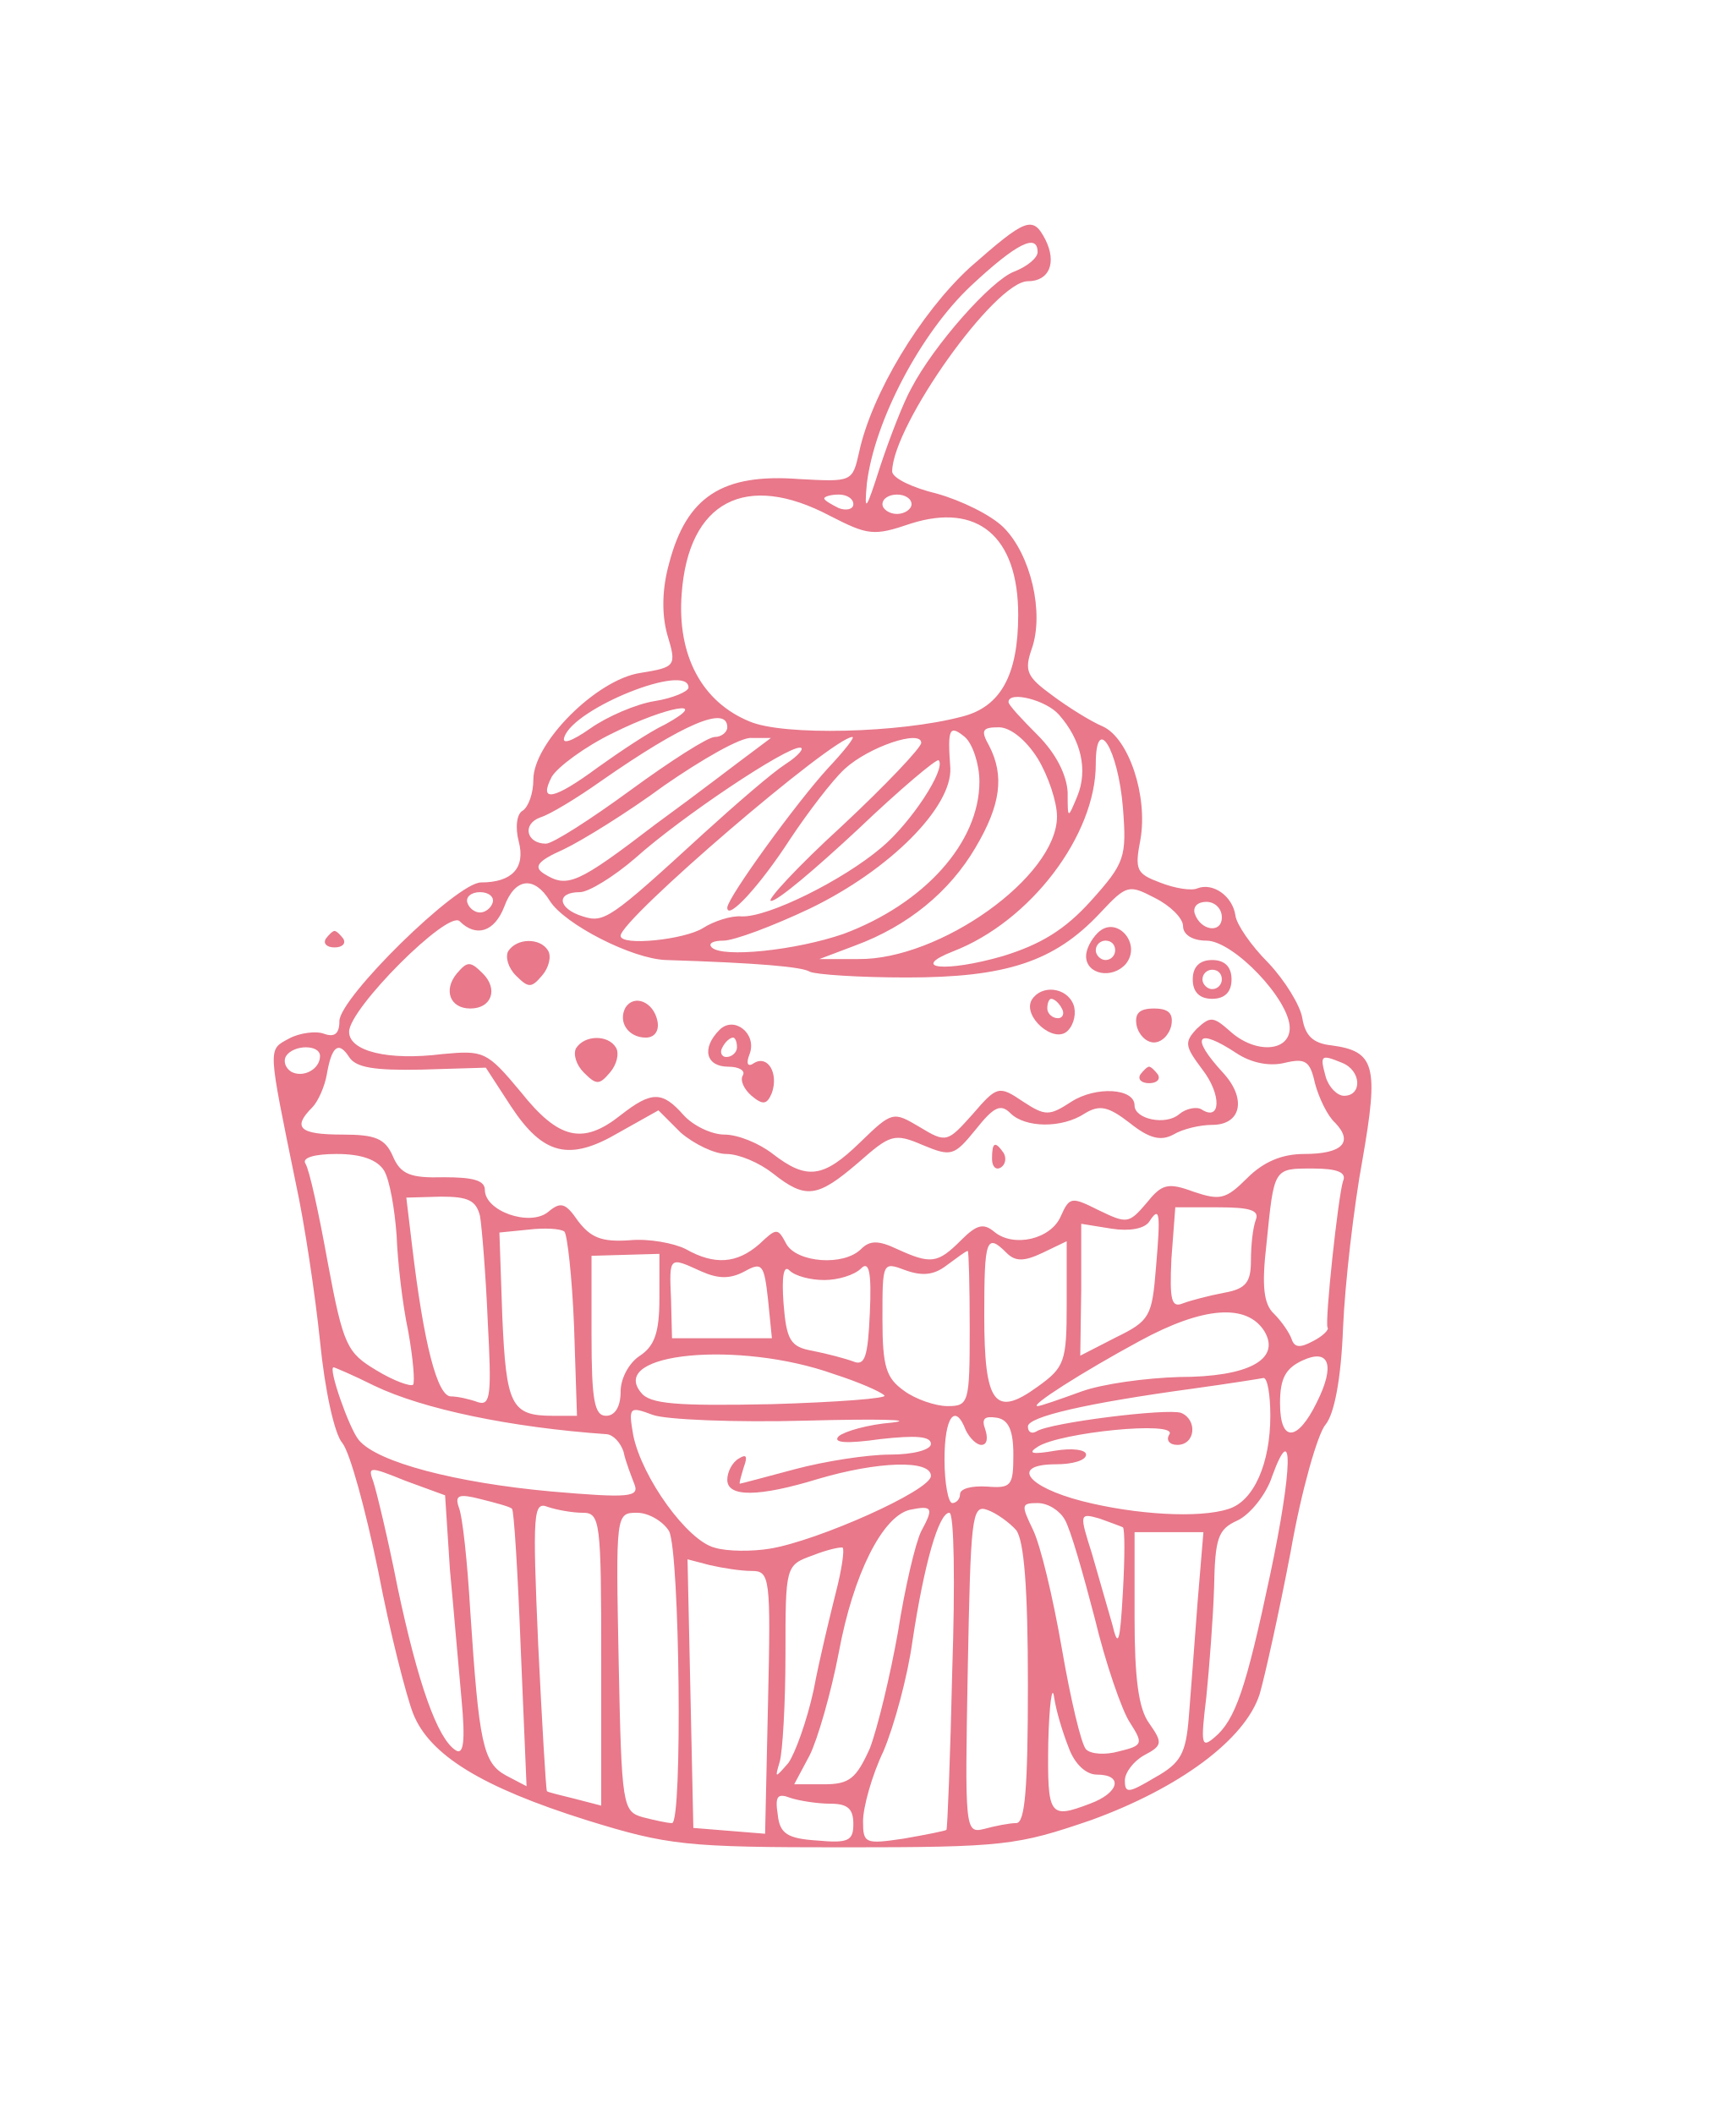
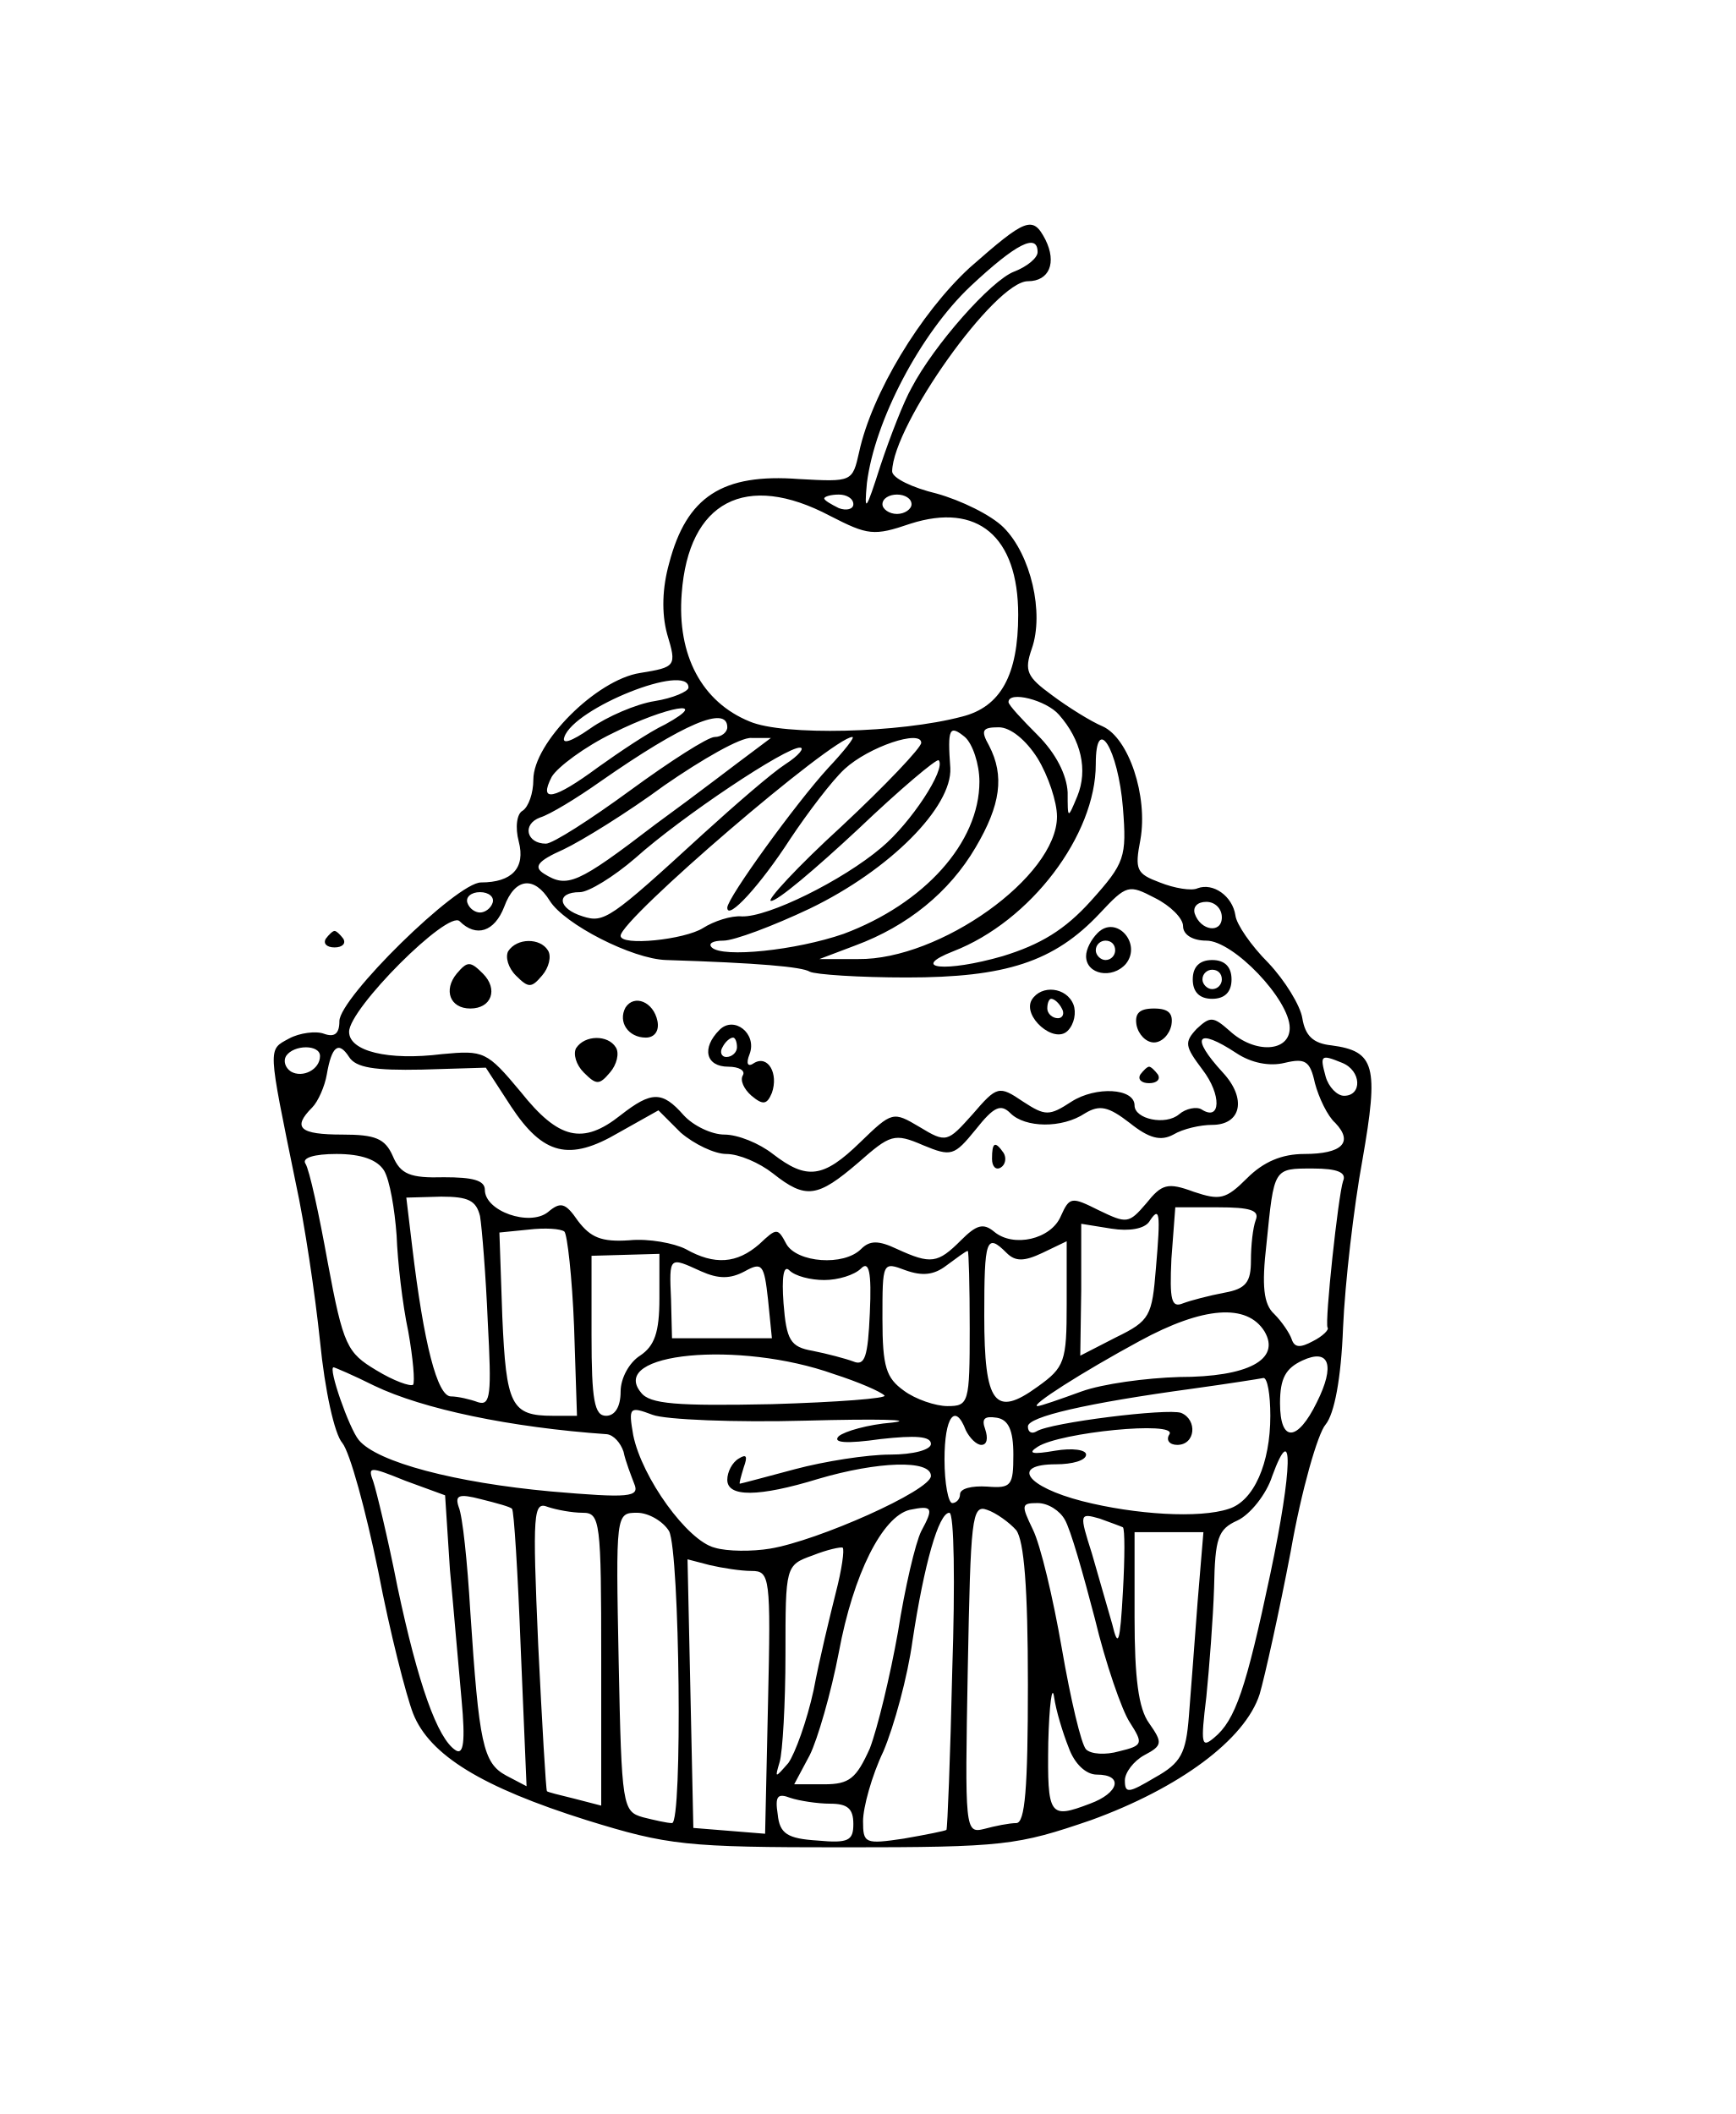
<svg xmlns="http://www.w3.org/2000/svg" version="1.0" width="179pt" height="218pt" viewBox="0 0 179 218" preserveAspectRatio="xMidYMid meet">
-   <g transform="translate(0,218) scale(0.1,-0.1)" fill="#E8788A" stroke="none">
+   <g transform="translate(0,218) scale(0.1,-0.1)" fill="currentColor" stroke="none">
    <path d="M1000 1904 c-51 -47 -101 -130 -114 -190 -7 -31 -7 -31 -62 -28 -79 6 -116 -18 -134 -87 -7 -25 -8 -51 -2 -73 10 -33 9 -34 -28 -40 -45 -7 -110 -72 -110 -110 0 -14 -5 -28 -11 -32 -6 -3 -8 -17 -4 -32 7 -27 -7 -42 -39 -42 -25 0 -146 -119 -146 -143 0 -13 -5 -17 -16 -13 -8 3 -25 1 -36 -5 -22 -12 -22 -7 7 -149 9 -41 20 -115 25 -163 5 -51 15 -96 23 -105 8 -10 24 -69 37 -132 12 -63 29 -129 36 -147 17 -43 71 -76 179 -110 84 -26 102 -28 265 -28 166 0 179 2 255 28 91 33 159 83 174 130 5 17 20 84 32 147 11 63 28 122 36 131 9 11 16 47 18 100 2 46 11 124 20 173 17 97 13 112 -32 118 -19 2 -27 10 -30 28 -2 13 -18 39 -35 57 -18 18 -33 40 -34 49 -3 20 -23 34 -39 28 -6 -3 -24 0 -39 6 -24 9 -26 13 -20 44 8 45 -12 105 -39 117 -12 5 -36 20 -52 32 -26 19 -29 25 -21 48 13 37 -1 97 -29 125 -13 13 -44 28 -69 35 -25 6 -46 16 -46 23 1 48 106 196 140 196 22 0 30 19 18 43 -13 25 -20 22 -78 -29z m70 16 c0 -6 -11 -15 -24 -20 -24 -9 -83 -76 -106 -120 -8 -14 -22 -50 -32 -80 -15 -47 -17 -50 -14 -18 8 64 55 154 107 203 47 44 69 55 69 35z m-214 -272 c39 -20 45 -21 83 -8 69 22 111 -13 111 -94 0 -62 -18 -95 -58 -105 -64 -17 -184 -20 -219 -5 -49 20 -75 68 -70 132 7 95 66 126 153 80z m24 12 c0 -5 -7 -7 -15 -4 -8 4 -15 8 -15 10 0 2 7 4 15 4 8 0 15 -4 15 -10z m60 0 c0 -5 -7 -10 -15 -10 -8 0 -15 5 -15 10 0 6 7 10 15 10 8 0 15 -4 15 -10z m-230 -189 c0 -4 -16 -11 -35 -14 -19 -3 -49 -16 -66 -28 -20 -14 -30 -17 -27 -9 10 30 128 77 128 51z m382 -28 c23 -26 30 -57 19 -84 -10 -24 -10 -24 -10 4 -1 18 -12 40 -31 59 -16 16 -30 31 -30 34 0 12 39 2 52 -13z m-406 -10 c-17 -8 -48 -29 -69 -44 -46 -34 -62 -37 -48 -10 6 10 34 31 63 45 56 28 103 36 54 9z m64 -3 c0 -5 -6 -10 -13 -10 -7 0 -46 -25 -87 -55 -41 -30 -80 -55 -87 -55 -20 0 -25 20 -6 27 10 3 38 20 62 37 86 60 131 79 131 56z m260 -56 c0 -63 -57 -126 -140 -157 -49 -17 -125 -25 -136 -14 -4 4 1 7 12 7 11 0 51 15 89 33 83 40 147 105 145 145 -3 41 -1 45 15 32 8 -7 15 -28 15 -46z m60 24 c11 -18 20 -45 20 -60 0 -62 -121 -148 -205 -147 l-40 0 37 14 c54 20 97 55 124 101 26 44 30 74 14 105 -9 16 -7 19 10 19 12 0 28 -13 40 -32z m-295 6 c-11 -8 -55 -42 -99 -74 -81 -62 -91 -66 -115 -51 -11 7 -7 13 20 25 19 9 66 38 104 66 39 27 79 50 90 49 l20 0 -20 -15z m79 -16 c-33 -36 -104 -134 -104 -144 0 -14 34 23 65 71 18 27 43 60 56 72 25 23 79 41 79 27 0 -5 -37 -44 -82 -86 -46 -42 -78 -77 -73 -77 6 -1 46 33 90 74 43 41 81 73 83 71 8 -9 -29 -65 -59 -90 -40 -34 -117 -72 -144 -71 -11 1 -29 -5 -40 -12 -19 -12 -85 -19 -85 -8 0 17 219 205 239 205 3 0 -9 -15 -25 -32z m304 -41 c4 -51 2 -57 -33 -96 -27 -30 -52 -45 -91 -57 -59 -17 -97 -13 -51 5 80 31 147 120 147 193 0 53 23 16 28 -45z m-348 45 c-14 -9 -52 -42 -85 -72 -96 -88 -102 -92 -124 -85 -26 8 -28 25 -3 25 9 0 35 16 57 35 48 43 156 115 170 114 5 0 -1 -8 -15 -17z m-243 -141 c15 -24 85 -60 120 -61 95 -3 140 -7 148 -12 6 -3 51 -6 100 -6 102 0 152 16 199 66 28 30 30 30 57 16 16 -8 29 -21 29 -29 0 -9 10 -15 24 -15 28 0 86 -61 86 -90 0 -25 -36 -27 -62 -3 -17 15 -20 15 -34 2 -13 -14 -12 -18 6 -42 20 -26 19 -54 -1 -41 -5 3 -16 1 -23 -5 -14 -12 -46 -5 -46 9 0 18 -40 20 -65 4 -23 -15 -27 -15 -50 0 -25 17 -27 16 -52 -13 -26 -29 -27 -30 -55 -13 -27 16 -28 16 -61 -16 -38 -37 -55 -39 -90 -12 -14 11 -36 20 -50 20 -13 0 -32 9 -42 20 -22 25 -33 25 -65 0 -39 -31 -64 -25 -103 24 -35 42 -38 43 -81 39 -56 -7 -96 3 -96 23 0 24 102 126 114 114 17 -17 36 -11 46 15 11 30 31 32 47 6z m-59 -2 c-2 -6 -8 -10 -13 -10 -5 0 -11 4 -13 10 -2 6 4 11 13 11 9 0 15 -5 13 -11z m752 -15 c0 -17 -22 -14 -28 4 -2 7 3 12 12 12 9 0 16 -7 16 -16z m15 -140 c15 -10 34 -14 50 -10 21 5 26 2 31 -21 4 -15 13 -34 21 -41 19 -20 7 -32 -32 -32 -23 0 -42 -8 -59 -25 -22 -22 -28 -23 -55 -14 -27 10 -33 8 -49 -12 -18 -21 -20 -21 -49 -7 -28 14 -30 14 -39 -6 -10 -24 -49 -33 -69 -16 -11 9 -18 7 -34 -9 -24 -24 -31 -25 -66 -9 -19 9 -28 9 -37 0 -18 -18 -66 -14 -77 5 -9 17 -10 17 -28 0 -23 -20 -46 -22 -76 -5 -12 6 -38 11 -58 9 -29 -2 -40 3 -53 20 -13 19 -18 20 -31 9 -19 -15 -65 1 -65 23 0 10 -13 13 -42 13 -35 -1 -45 3 -53 22 -8 18 -18 22 -52 22 -44 0 -52 7 -31 28 6 6 13 22 15 34 5 29 12 35 23 18 7 -11 26 -14 75 -13 l66 2 26 -40 c33 -50 60 -57 111 -27 l41 23 23 -23 c14 -12 35 -22 47 -22 13 0 34 -9 48 -20 34 -27 46 -25 88 11 33 29 37 31 67 18 29 -12 32 -11 54 16 19 24 26 27 36 17 15 -15 53 -16 77 0 15 9 24 7 46 -10 20 -16 32 -19 45 -12 10 6 28 10 40 10 30 0 36 27 11 54 -34 37 -27 47 14 20z m-945 -3 c0 -14 -18 -23 -30 -16 -6 4 -8 11 -5 16 8 12 35 12 35 0z m1054 -7 c20 -8 21 -34 2 -34 -7 0 -16 9 -19 20 -6 22 -5 23 17 14z m-988 -111 c6 -10 11 -40 13 -67 1 -27 6 -71 12 -99 5 -28 7 -52 5 -55 -3 -2 -20 4 -38 15 -30 18 -34 25 -50 111 -9 50 -19 96 -23 102 -4 6 9 10 32 10 26 0 42 -6 49 -17z m989 -11 c-5 -15 -19 -145 -16 -151 2 -2 -5 -9 -15 -14 -13 -7 -19 -7 -22 2 -2 6 -10 18 -18 26 -11 10 -13 29 -8 72 8 79 7 78 48 78 25 0 35 -4 31 -13z m-890 -36 c2 -12 6 -61 8 -109 4 -75 3 -87 -10 -83 -8 3 -21 6 -28 6 -14 0 -28 54 -40 155 l-6 50 36 1 c28 0 36 -4 40 -20z m800 -4 c-3 -8 -5 -26 -5 -42 0 -22 -5 -29 -27 -33 -16 -3 -35 -8 -43 -11 -12 -5 -14 3 -12 46 l4 53 44 0 c33 0 43 -3 39 -13z m-103 -50 c-4 -49 -6 -54 -41 -71 l-37 -19 1 68 0 68 31 -5 c19 -3 34 0 39 7 11 17 12 10 7 -48z m-600 -60 l3 -92 -25 0 c-43 0 -48 11 -52 102 l-3 87 30 3 c17 2 33 1 37 -2 3 -3 8 -47 10 -98z m446 76 c9 -9 18 -9 37 0 l25 12 0 -65 c0 -59 -2 -65 -30 -85 -44 -32 -55 -18 -55 73 0 79 2 86 23 65z m-358 -47 c0 -35 -5 -49 -20 -59 -11 -7 -20 -23 -20 -37 0 -16 -6 -25 -15 -25 -12 0 -15 16 -15 83 l0 82 35 1 35 1 0 -46z m320 -31 c0 -77 -1 -80 -23 -80 -12 0 -33 7 -45 16 -18 13 -22 24 -22 74 0 59 0 59 24 50 17 -6 29 -5 42 5 11 8 20 15 22 15 1 0 2 -36 2 -80z m-277 59 c18 -8 30 -8 45 0 18 10 20 7 24 -29 l4 -40 -52 0 -51 0 -1 40 c-2 45 -2 44 31 29z m127 -9 c14 0 31 5 38 12 8 8 11 -3 9 -46 -2 -45 -5 -55 -17 -50 -8 3 -27 8 -42 11 -23 4 -27 11 -30 49 -2 27 0 40 6 34 6 -6 22 -10 36 -10z m454 -53 c17 -29 -17 -47 -88 -47 -34 -1 -79 -7 -101 -15 -22 -8 -42 -15 -45 -15 -9 0 46 35 105 67 66 36 111 39 129 10z m-444 -44 c25 -8 48 -18 52 -22 4 -3 -49 -7 -116 -9 -98 -2 -126 0 -135 12 -34 41 101 54 199 19z m498 -29 c-20 -41 -38 -42 -38 -1 0 26 6 36 23 44 28 13 34 -5 15 -43z m-972 17 c50 -24 140 -43 240 -50 7 -1 14 -9 17 -18 2 -10 8 -25 11 -33 6 -14 -5 -15 -86 -8 -98 9 -179 30 -198 53 -10 12 -32 75 -26 75 1 0 20 -8 42 -19z m924 -31 c0 -49 -17 -88 -43 -96 -30 -10 -96 -6 -151 8 -58 15 -74 38 -27 38 17 0 31 4 31 10 0 5 -14 7 -32 4 -23 -4 -29 -3 -18 4 23 15 144 27 136 13 -4 -6 0 -11 8 -11 19 0 21 26 4 33 -14 5 -135 -10 -149 -19 -5 -3 -9 -1 -9 5 0 10 60 24 170 39 36 5 68 10 73 11 4 0 7 -17 7 -39z m-479 -5 c74 2 114 1 89 -2 -25 -2 -49 -9 -55 -14 -7 -7 8 -8 43 -3 36 4 52 3 52 -5 0 -6 -18 -11 -42 -11 -24 0 -68 -7 -98 -15 -30 -8 -56 -15 -57 -15 -1 0 1 7 4 17 4 11 3 14 -5 9 -7 -4 -12 -14 -12 -22 0 -18 32 -18 94 1 61 18 116 20 116 3 0 -15 -117 -67 -166 -75 -18 -3 -44 -3 -57 1 -28 7 -75 72 -84 116 -5 29 -4 30 20 21 13 -5 85 -8 158 -6z m165 -10 c4 -8 11 -15 16 -15 6 0 7 7 4 16 -4 11 -1 14 12 12 12 -2 17 -13 17 -38 0 -32 -2 -35 -27 -33 -16 1 -28 -2 -28 -8 0 -5 -4 -9 -8 -9 -4 0 -8 20 -8 45 0 44 11 59 22 30z m314 -148 c-25 -118 -36 -151 -58 -169 -13 -11 -14 -7 -8 42 3 30 7 81 8 113 1 51 4 60 24 69 13 6 30 27 36 46 22 60 21 8 -2 -101z m-846 4 c4 -42 9 -102 12 -134 4 -43 2 -57 -6 -52 -19 12 -39 69 -60 168 -10 51 -22 100 -25 109 -6 16 -4 16 33 1 l41 -15 5 -77z m64 63 c2 -1 6 -66 9 -144 l6 -142 -21 11 c-24 13 -28 33 -37 169 -3 51 -8 99 -12 108 -4 12 0 14 23 8 16 -4 31 -8 32 -10z m73 -4 c18 0 19 -9 19 -151 l0 -151 -27 7 c-16 4 -29 7 -29 8 -1 1 -5 69 -9 151 -6 137 -5 148 10 142 9 -3 25 -6 36 -6z m349 -19 c-6 -12 -17 -59 -24 -104 -8 -45 -21 -99 -29 -120 -14 -31 -21 -37 -47 -37 l-31 0 16 30 c8 16 22 64 30 106 15 81 45 140 73 147 24 5 25 2 12 -22z m98 1 c8 -11 12 -59 12 -159 0 -108 -3 -143 -12 -143 -7 0 -22 -3 -33 -6 -20 -5 -20 -1 -17 165 3 155 4 170 20 164 9 -3 23 -13 30 -21z m50 11 c6 -10 19 -56 31 -102 11 -46 28 -95 36 -107 14 -22 14 -24 -11 -30 -14 -4 -29 -3 -34 2 -5 5 -16 52 -25 104 -9 52 -22 107 -30 123 -12 25 -12 27 5 27 11 0 23 -8 28 -17z m-408 -12 c11 -22 14 -301 3 -301 -5 0 -18 3 -30 6 -21 6 -22 11 -25 160 -3 153 -3 154 19 154 12 0 27 -9 33 -19z m292 -143 c-2 -90 -5 -164 -6 -165 -1 -1 -21 -5 -44 -9 -40 -6 -42 -5 -42 18 0 14 9 47 21 72 11 26 25 77 30 114 12 79 27 132 38 132 5 0 6 -73 3 -162z m176 147 c2 -2 2 -31 0 -66 -3 -54 -5 -59 -11 -34 -5 17 -14 49 -21 73 -13 41 -13 42 8 36 11 -4 22 -8 24 -9z m77 -77 c-3 -40 -7 -93 -9 -118 -3 -38 -8 -48 -35 -63 -27 -16 -31 -17 -31 -3 0 8 9 20 20 26 19 10 19 13 5 33 -11 15 -15 47 -15 109 l0 88 35 0 36 0 -6 -72z m-373 10 c-6 -24 -17 -69 -23 -101 -7 -32 -19 -65 -26 -75 -14 -16 -14 -16 -9 1 3 10 6 60 6 111 0 91 0 92 28 102 15 6 29 9 31 8 2 -2 -1 -23 -7 -46z m-87 22 c19 0 20 -6 17 -136 l-3 -135 -37 3 -37 3 -3 139 -3 138 23 -6 c13 -3 32 -6 43 -6z m327 -182 c6 -17 18 -28 29 -28 28 0 23 -19 -7 -30 -42 -16 -44 -13 -43 63 1 39 4 61 6 47 2 -14 9 -37 15 -52z m-246 -58 c18 0 24 -5 24 -21 0 -17 -5 -20 -37 -17 -31 2 -39 7 -41 27 -3 19 0 22 13 17 9 -3 28 -6 41 -6z" />
    <path d="M1132 1218 c-7 -7 -12 -17 -12 -24 0 -19 27 -24 41 -8 17 21 -10 51 -29 32z m18 -18 c0 -5 -4 -10 -10 -10 -5 0 -10 5 -10 10 0 6 5 10 10 10 6 0 10 -4 10 -10z" />
    <path d="M524 1199 c-3 -6 0 -17 8 -25 13 -13 16 -13 27 0 7 8 10 20 6 26 -8 13 -32 13 -41 -1z" />
    <path d="M471 1176 c-14 -17 -7 -36 14 -36 22 0 29 20 13 36 -13 13 -16 13 -27 0z" />
    <path d="M1230 1170 c0 -13 7 -20 20 -20 13 0 20 7 20 20 0 13 -7 20 -20 20 -13 0 -20 -7 -20 -20z m30 0 c0 -5 -4 -10 -10 -10 -5 0 -10 5 -10 10 0 6 5 10 10 10 6 0 10 -4 10 -10z" />
    <path d="M1064 1149 c-10 -17 23 -46 37 -32 7 7 9 19 6 27 -7 18 -33 21 -43 5z m31 -9 c3 -5 1 -10 -4 -10 -6 0 -11 5 -11 10 0 6 2 10 4 10 3 0 8 -4 11 -10z" />
    <path d="M645 1141 c-8 -15 3 -31 21 -31 9 0 14 7 12 17 -4 20 -24 28 -33 14z" />
    <path d="M1172 1123 c2 -10 10 -18 18 -18 8 0 16 8 18 18 2 12 -3 17 -18 17 -15 0 -20 -5 -18 -17z" />
    <path d="M742 1118 c-19 -19 -14 -38 9 -38 11 0 18 -4 15 -9 -3 -5 1 -14 9 -21 12 -10 16 -9 21 3 7 20 -4 39 -18 31 -7 -5 -9 -1 -5 9 8 21 -16 40 -31 25z m18 -18 c0 -5 -5 -10 -11 -10 -5 0 -7 5 -4 10 3 6 8 10 11 10 2 0 4 -4 4 -10z" />
    <path d="M594 1099 c-3 -6 0 -17 8 -25 13 -13 16 -13 27 0 7 8 10 20 6 26 -8 13 -32 13 -41 -1z" />
    <path d="M1176 1072 c-3 -5 1 -9 9 -9 8 0 12 4 9 9 -3 4 -7 8 -9 8 -2 0 -6 -4 -9 -8z" />
    <path d="M1023 985 c0 -8 4 -12 9 -9 5 3 6 10 3 15 -9 13 -12 11 -12 -6z" />
    <path d="M336 1212 c-3 -5 1 -9 9 -9 8 0 12 4 9 9 -3 4 -7 8 -9 8 -2 0 -6 -4 -9 -8z" />
  </g>
</svg>
